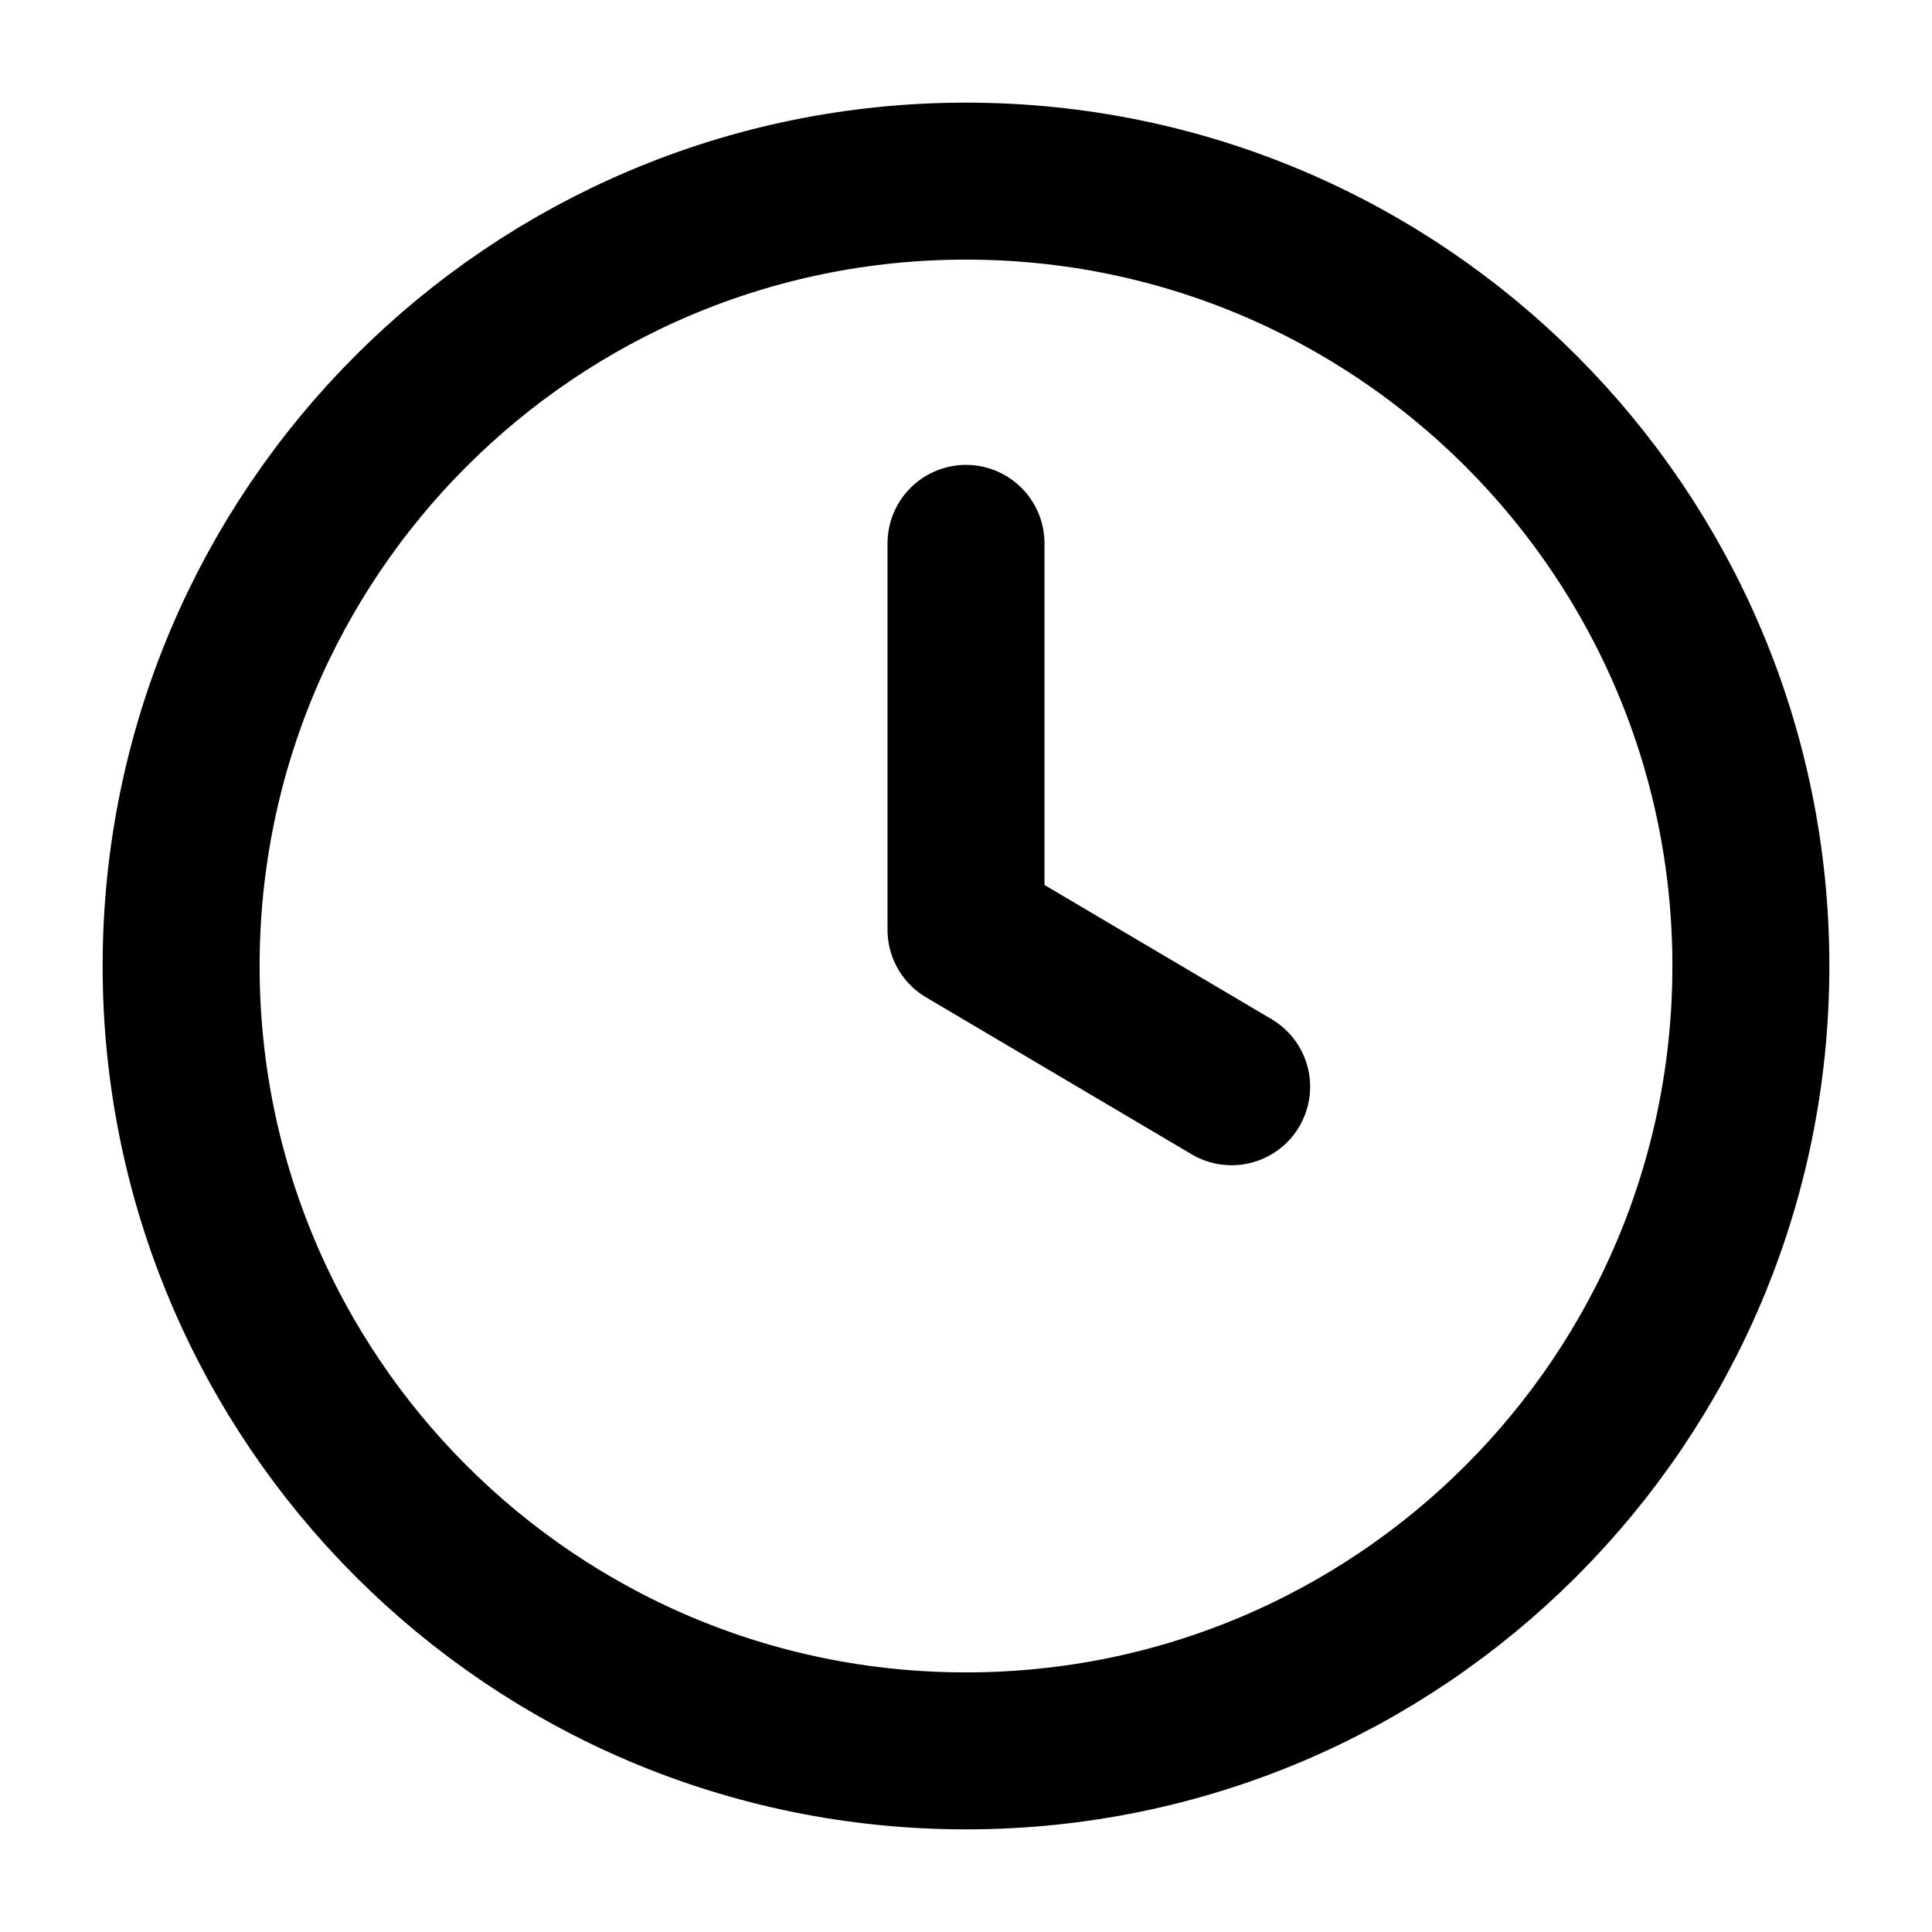
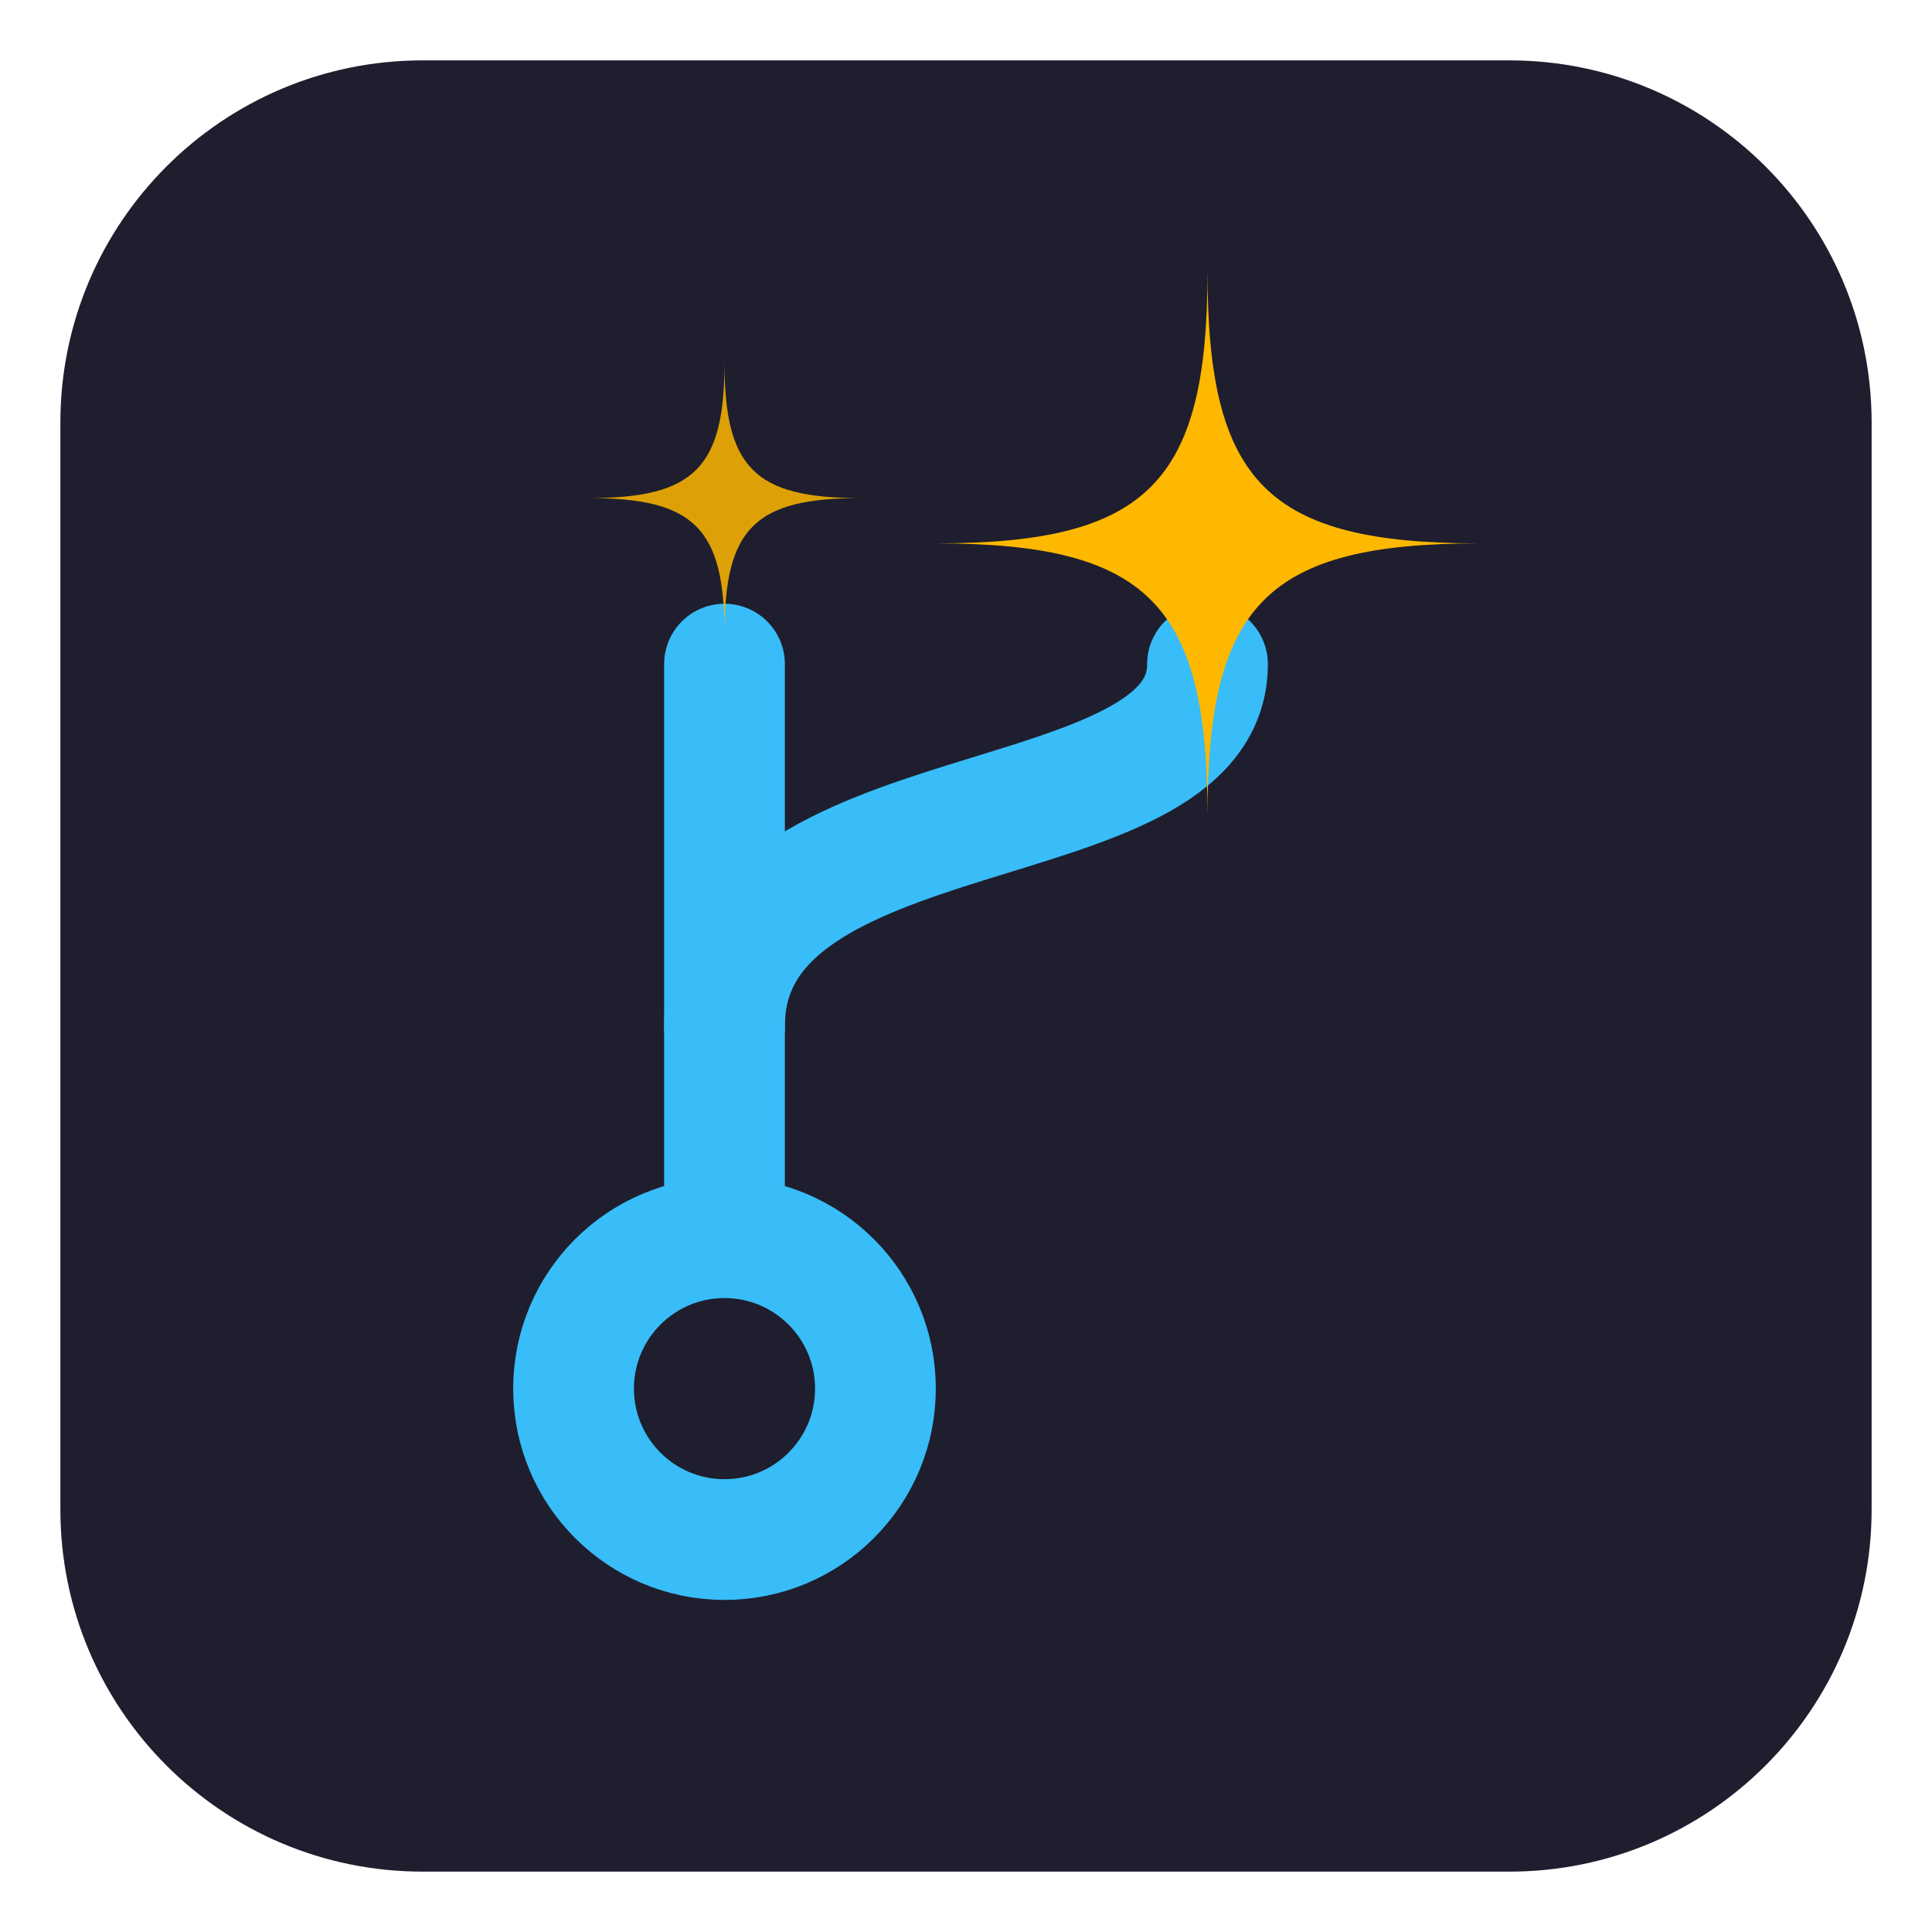
- <svg xmlns="http://www.w3.org/2000/svg" viewBox="0 0 16 16" fill="none">
-   <circle cx="8" cy="8" r="6.5" stroke="currentColor" stroke-width="1.3" />
-   <path d="M8 4.5v3.2l2.2 1.3" stroke="currentColor" stroke-width="1.3" stroke-linecap="round" stroke-linejoin="round" />
+ <svg xmlns="http://www.w3.org/2000/svg" viewBox="0 0 128 128" width="100%" height="100%">
+   <rect x="4" y="4" width="120" height="120" rx="24" fill="#1E1E2E" />
+   <path d="M48 92 V44" stroke="#38BDF8" stroke-width="8" stroke-linecap="round" />
+   <path d="M48 68 C48 52 80 56 80 44" stroke="#38BDF8" stroke-width="8" stroke-linecap="round" fill="none" />
+   <circle cx="48" cy="92" r="10" fill="#1E1E2E" stroke="#38BDF8" stroke-width="8" />
+   <path d="M80 18 C80 32 84 36 98 36 C84 36 80 40 80 54 C80 40 76 36 62 36 C76 36 80 32 80 18 Z" fill="#FFB800" />
+   <path d="M48 24 C48 31 50 33 57 33 C50 33 48 35 48 42 C48 35 46 33 39 33 C46 33 48 31 48 24 Z" fill="#FFB800" opacity="0.85" />
</svg>
